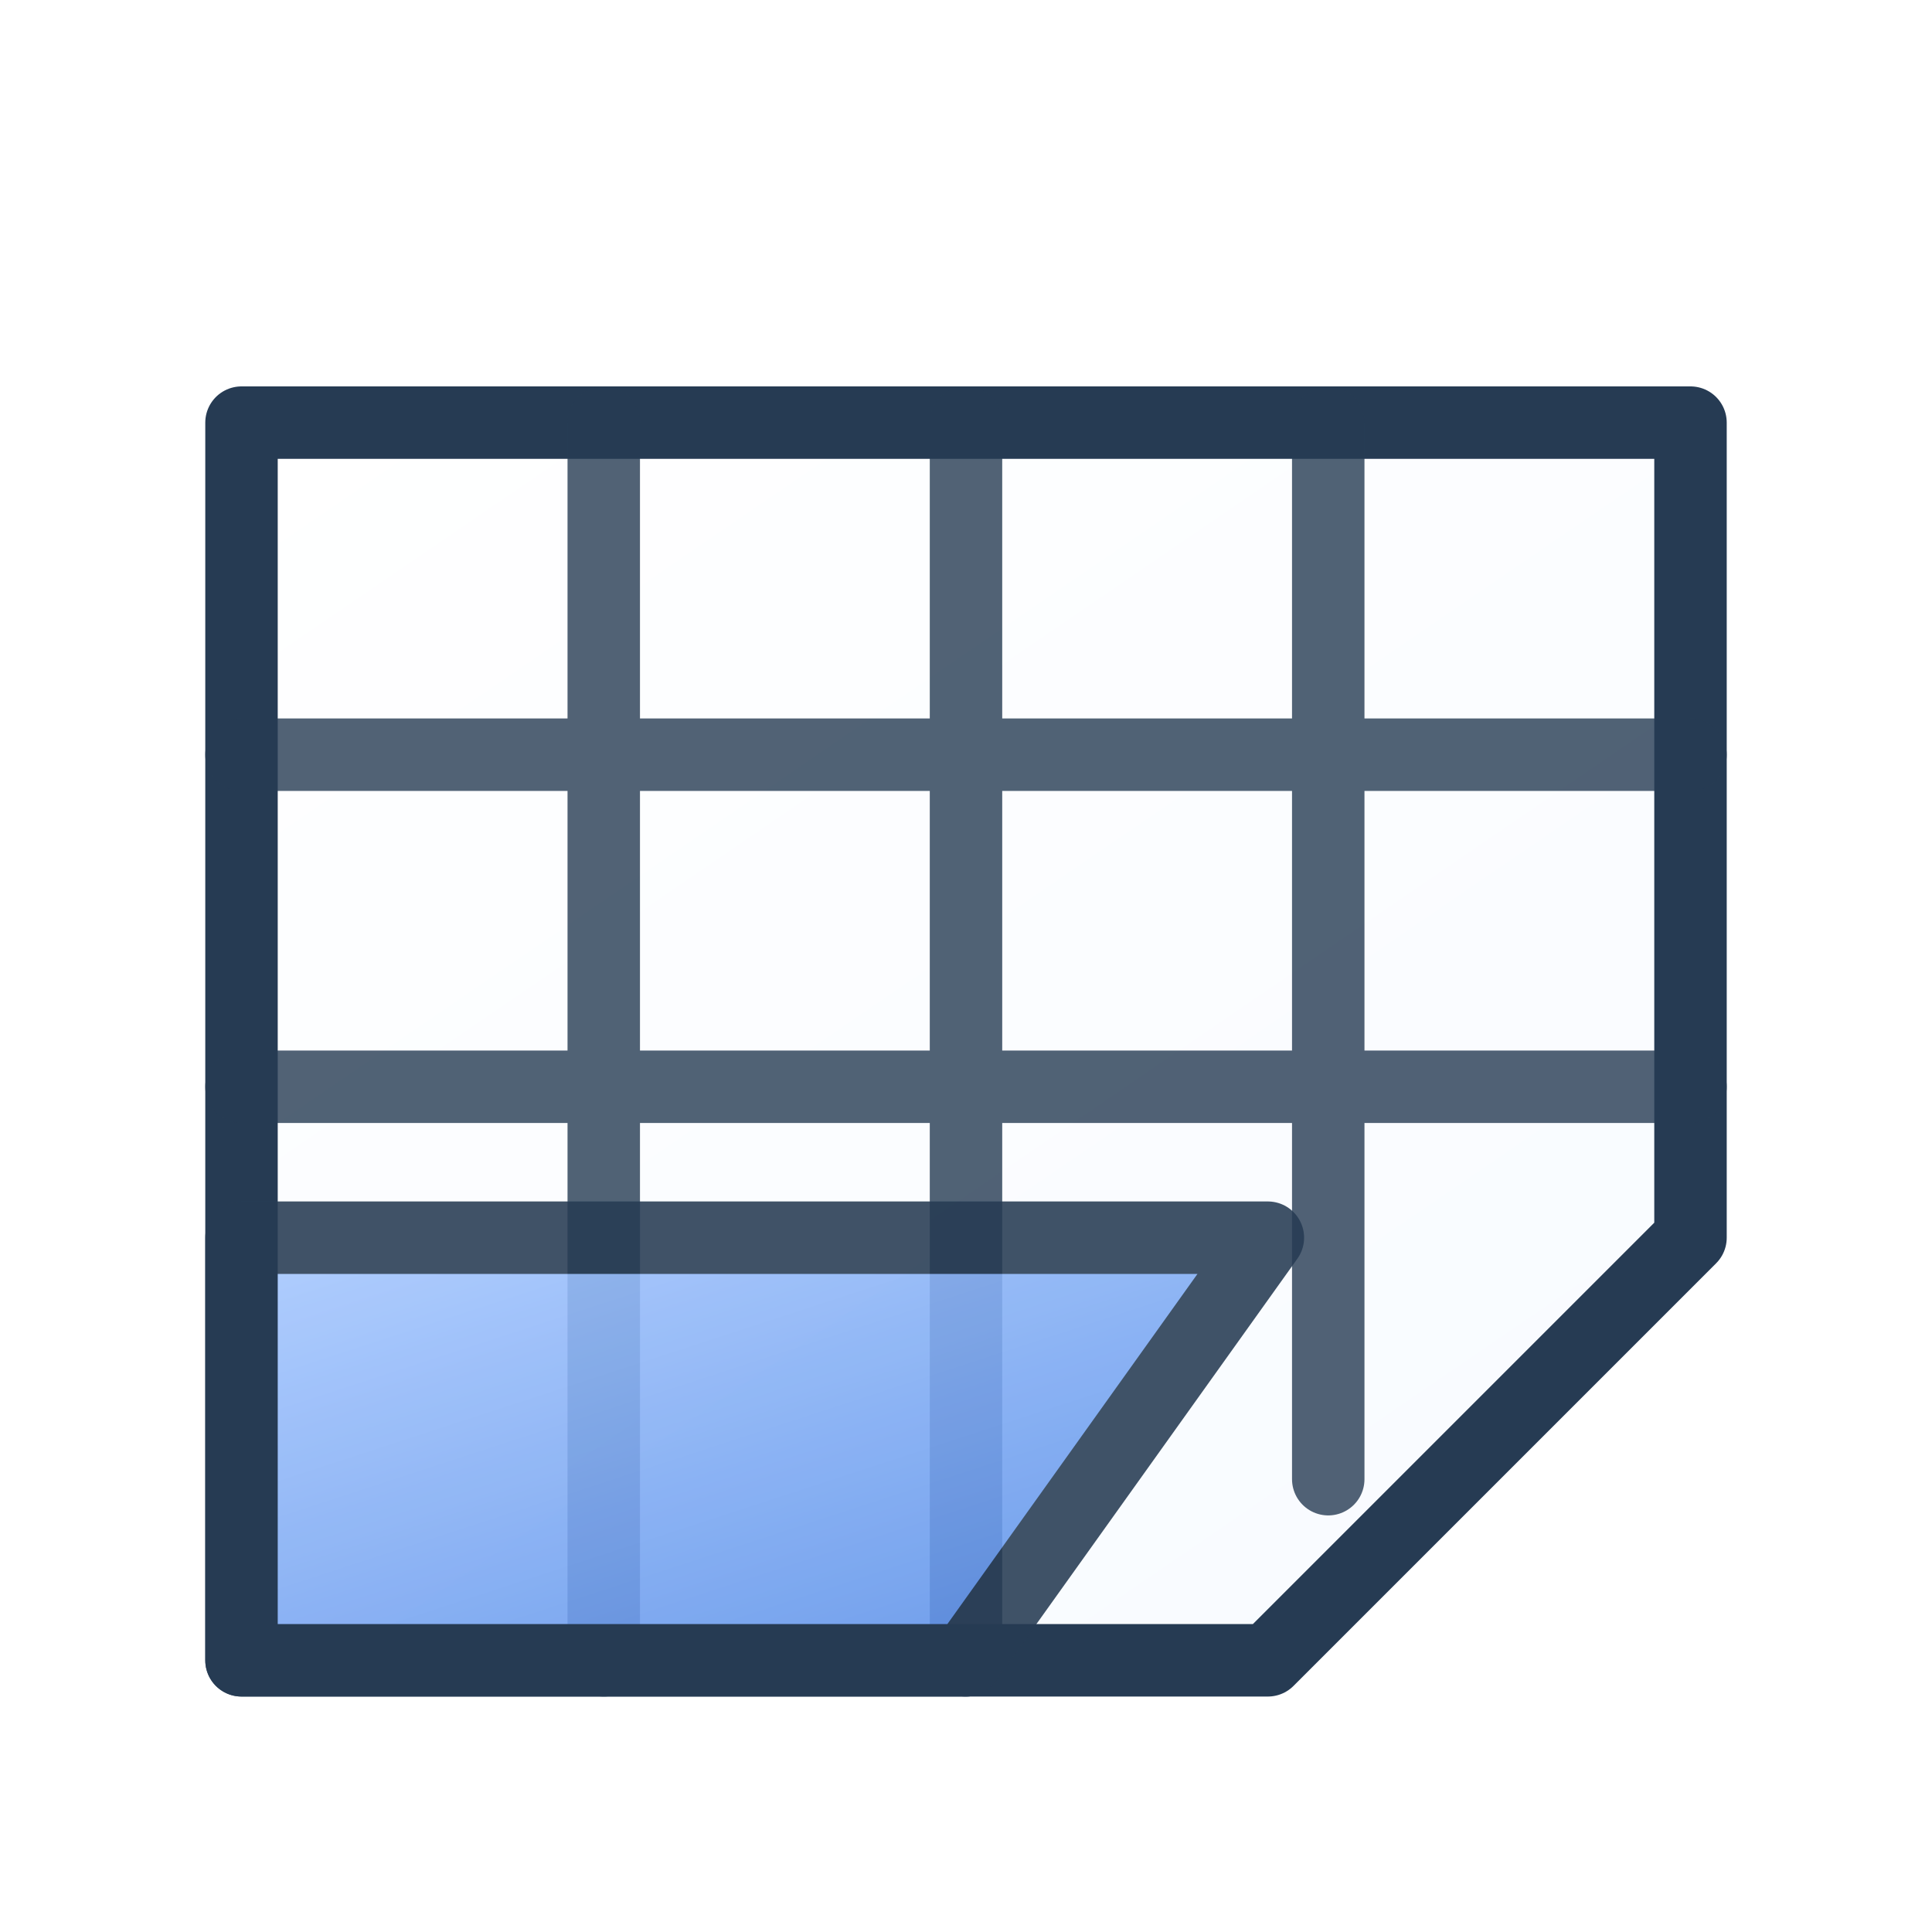
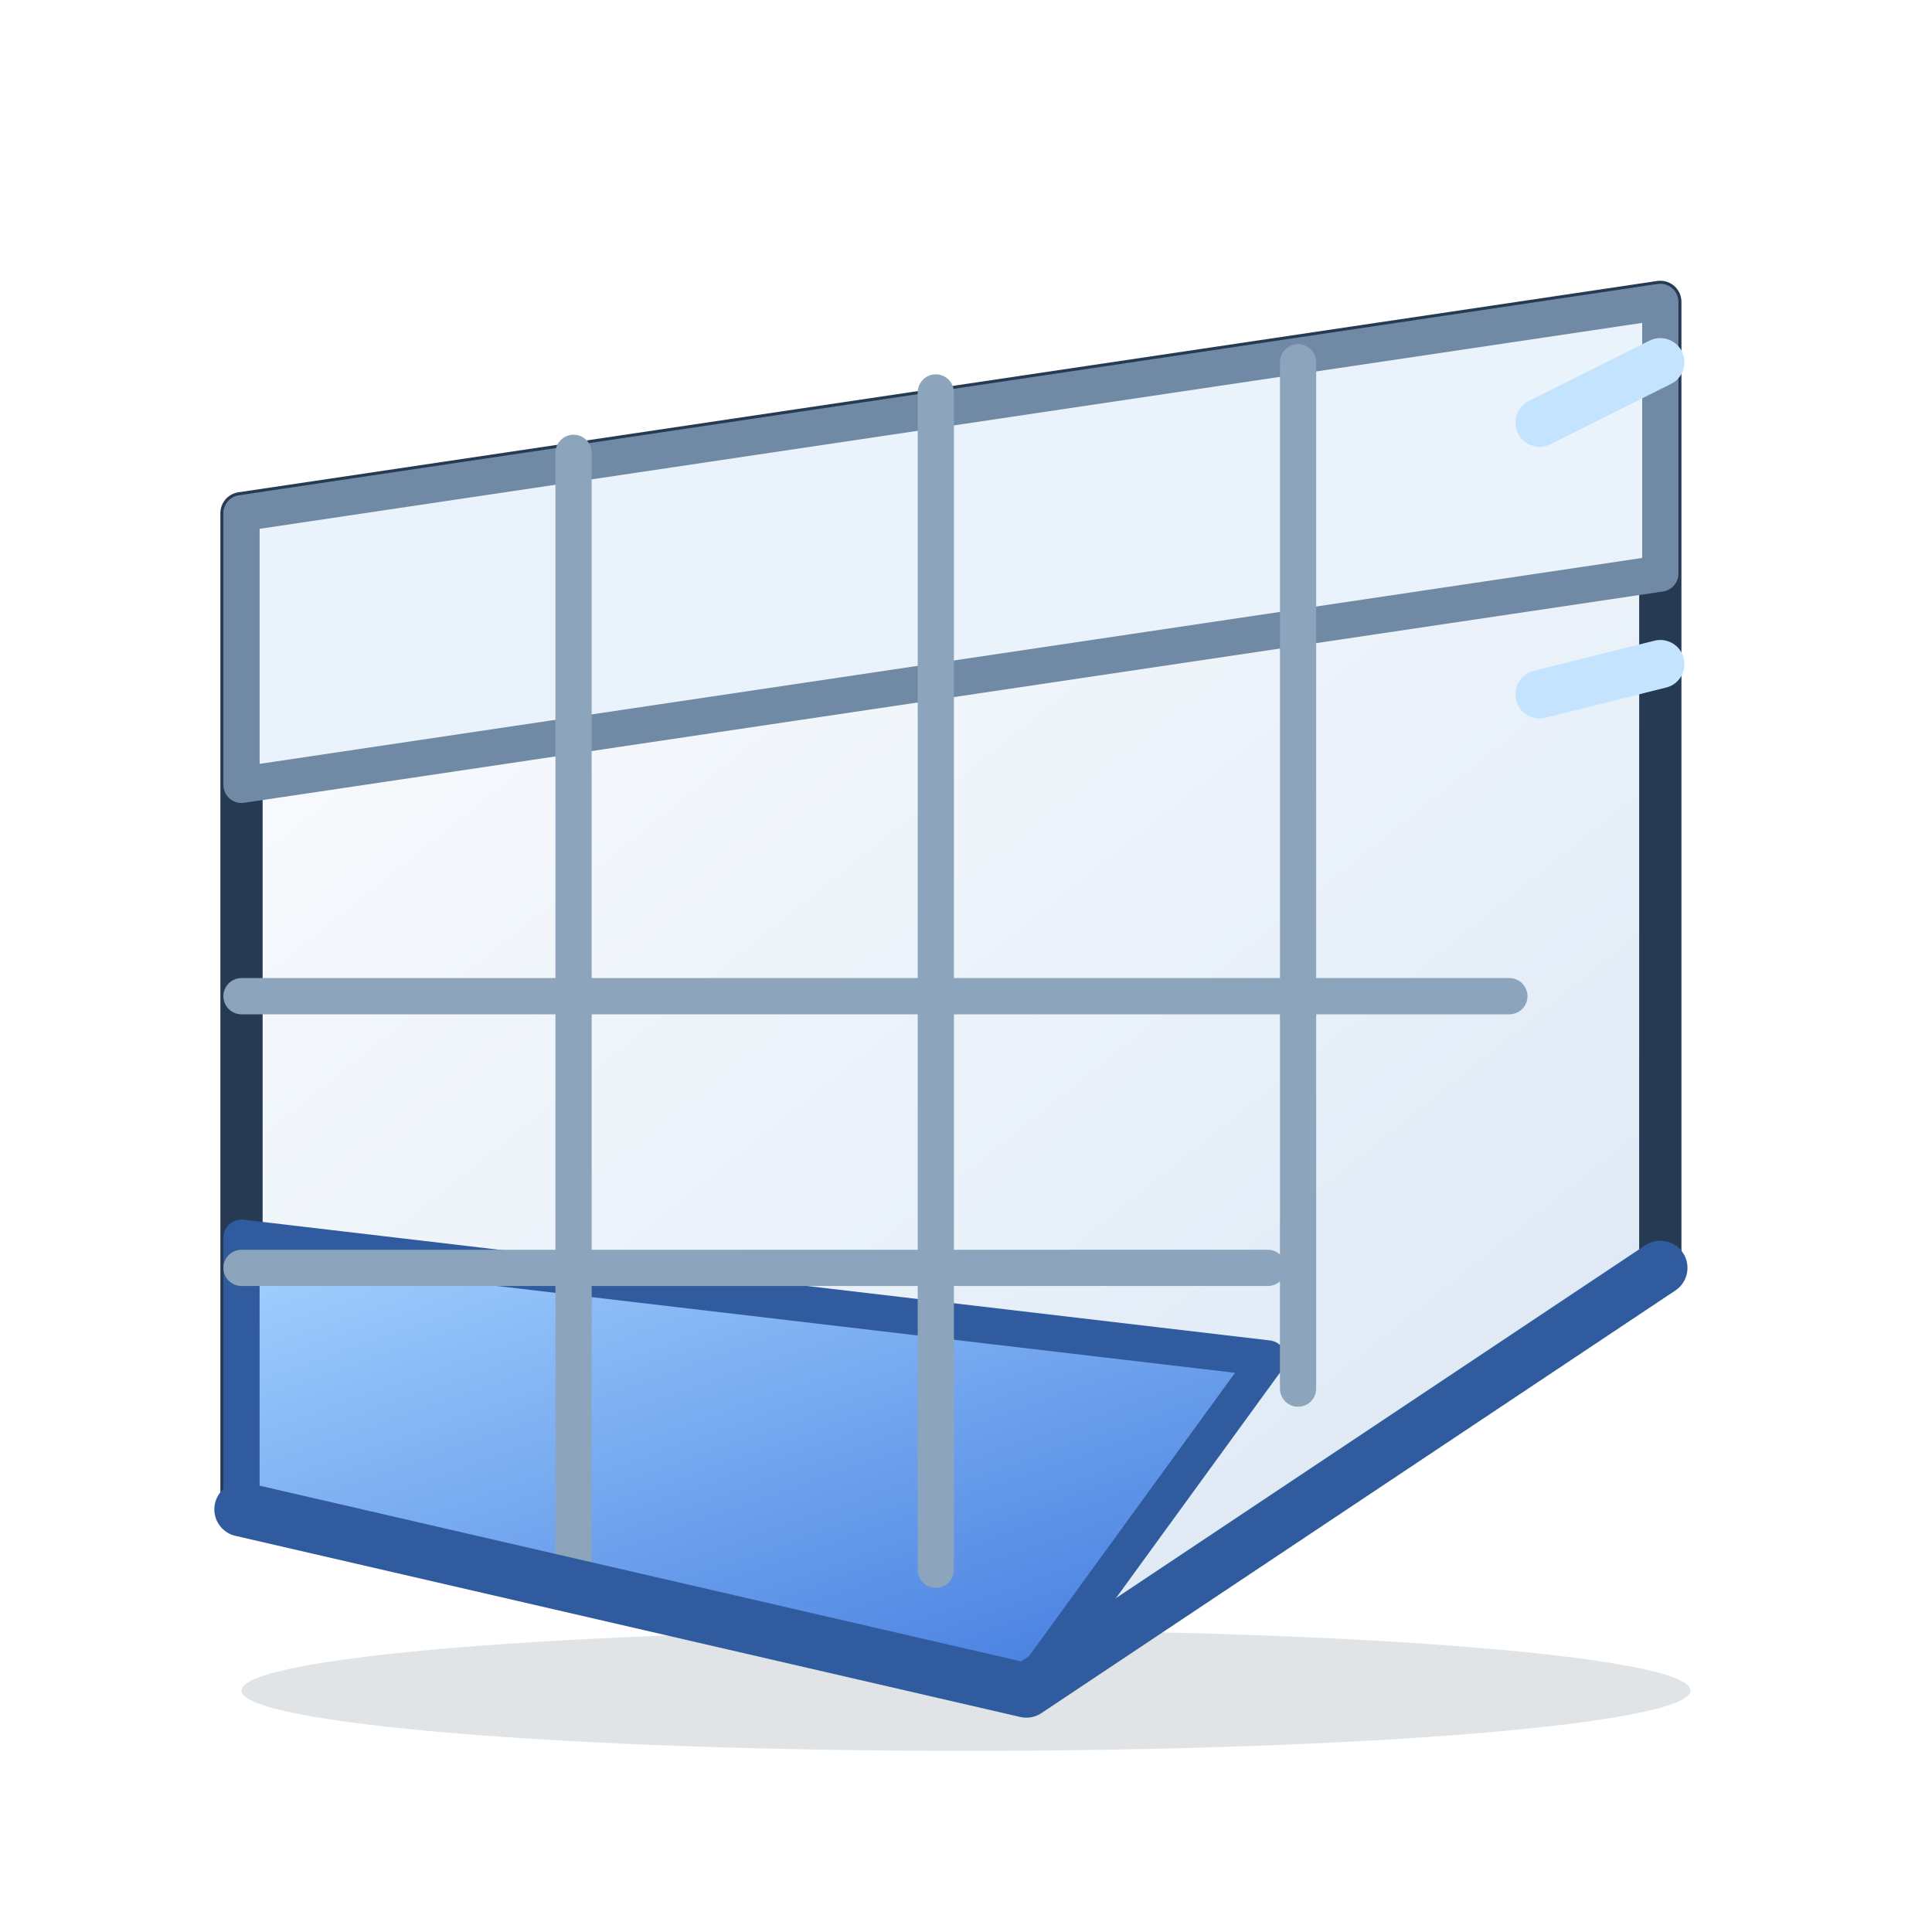
<svg xmlns="http://www.w3.org/2000/svg" viewBox="0 0 64 64">
  <defs>
-     <linearGradient id="paper" x1="0" y1="0" x2="0.8" y2="1">
+     <linearGradient id="paper" x1="0" y1="0" x2=".8" y2="1">
      <stop stop-color="#fff" />
-       <stop offset="1" stop-color="#f8fbff" />
+       <stop offset="1" stop-color="#dce8f5" />
    </linearGradient>
-     <linearGradient id="blue" x1="0" y1="0" x2="0.8" y2="1">
-       <stop stop-color="#a8c9ff" />
-       <stop offset="1" stop-color="#5b8fe8" />
+     <linearGradient id="blue" x1="0" y1="0" x2=".8" y2="1">
+       <stop stop-color="#a4d2ff" />
+       <stop offset="1" stop-color="#477fe0" />
    </linearGradient>
  </defs>
-   <g stroke="#263b53" stroke-width="2.4" stroke-linecap="round" stroke-linejoin="round">
-     <path d="M8 14h48v27L42 55H8Z" fill="url(#paper)" />
-     <path class="detail" d="M8 25h48M8 36h48M20 14v41M32 14v41M44 14v35" fill="none" opacity=".8" />
-     <path d="M8 41h34l-10 14H8Z" fill="url(#blue)" opacity=".88" />
+   <ellipse cx="32" cy="56" rx="24" ry="2" fill="#263b53" opacity=".14" />
+   <g stroke="#263b53" stroke-width="1.4" stroke-linecap="round" stroke-linejoin="round">
+     <path d="M8 17 55 10v32L34 56 8 50Z" fill="url(#paper)" />
+     <path d="m8 41 34 4-8 11-26-6Z" fill="url(#blue)" stroke="#315b9f" stroke-width="1.2" />
+     <path d="M8 17 55 10v9L8 26Z" fill="#eaf3fb" stroke="#7089a4" stroke-width="1.2" />
+     <path class="detail" d="M8 33h42M8 42h34M19 15v37M31 13v39M43 12v34" fill="none" stroke="#8ca5bc" stroke-width="1.2" />
+     <path d="m8 50 26 6 21-14" fill="none" stroke="#315b9f" stroke-width="1.8" />
+     <path d="m51 14 4-2m-4 11 4-1" stroke="#c3e3ff" stroke-width="1.6" />
  </g>
</svg>
